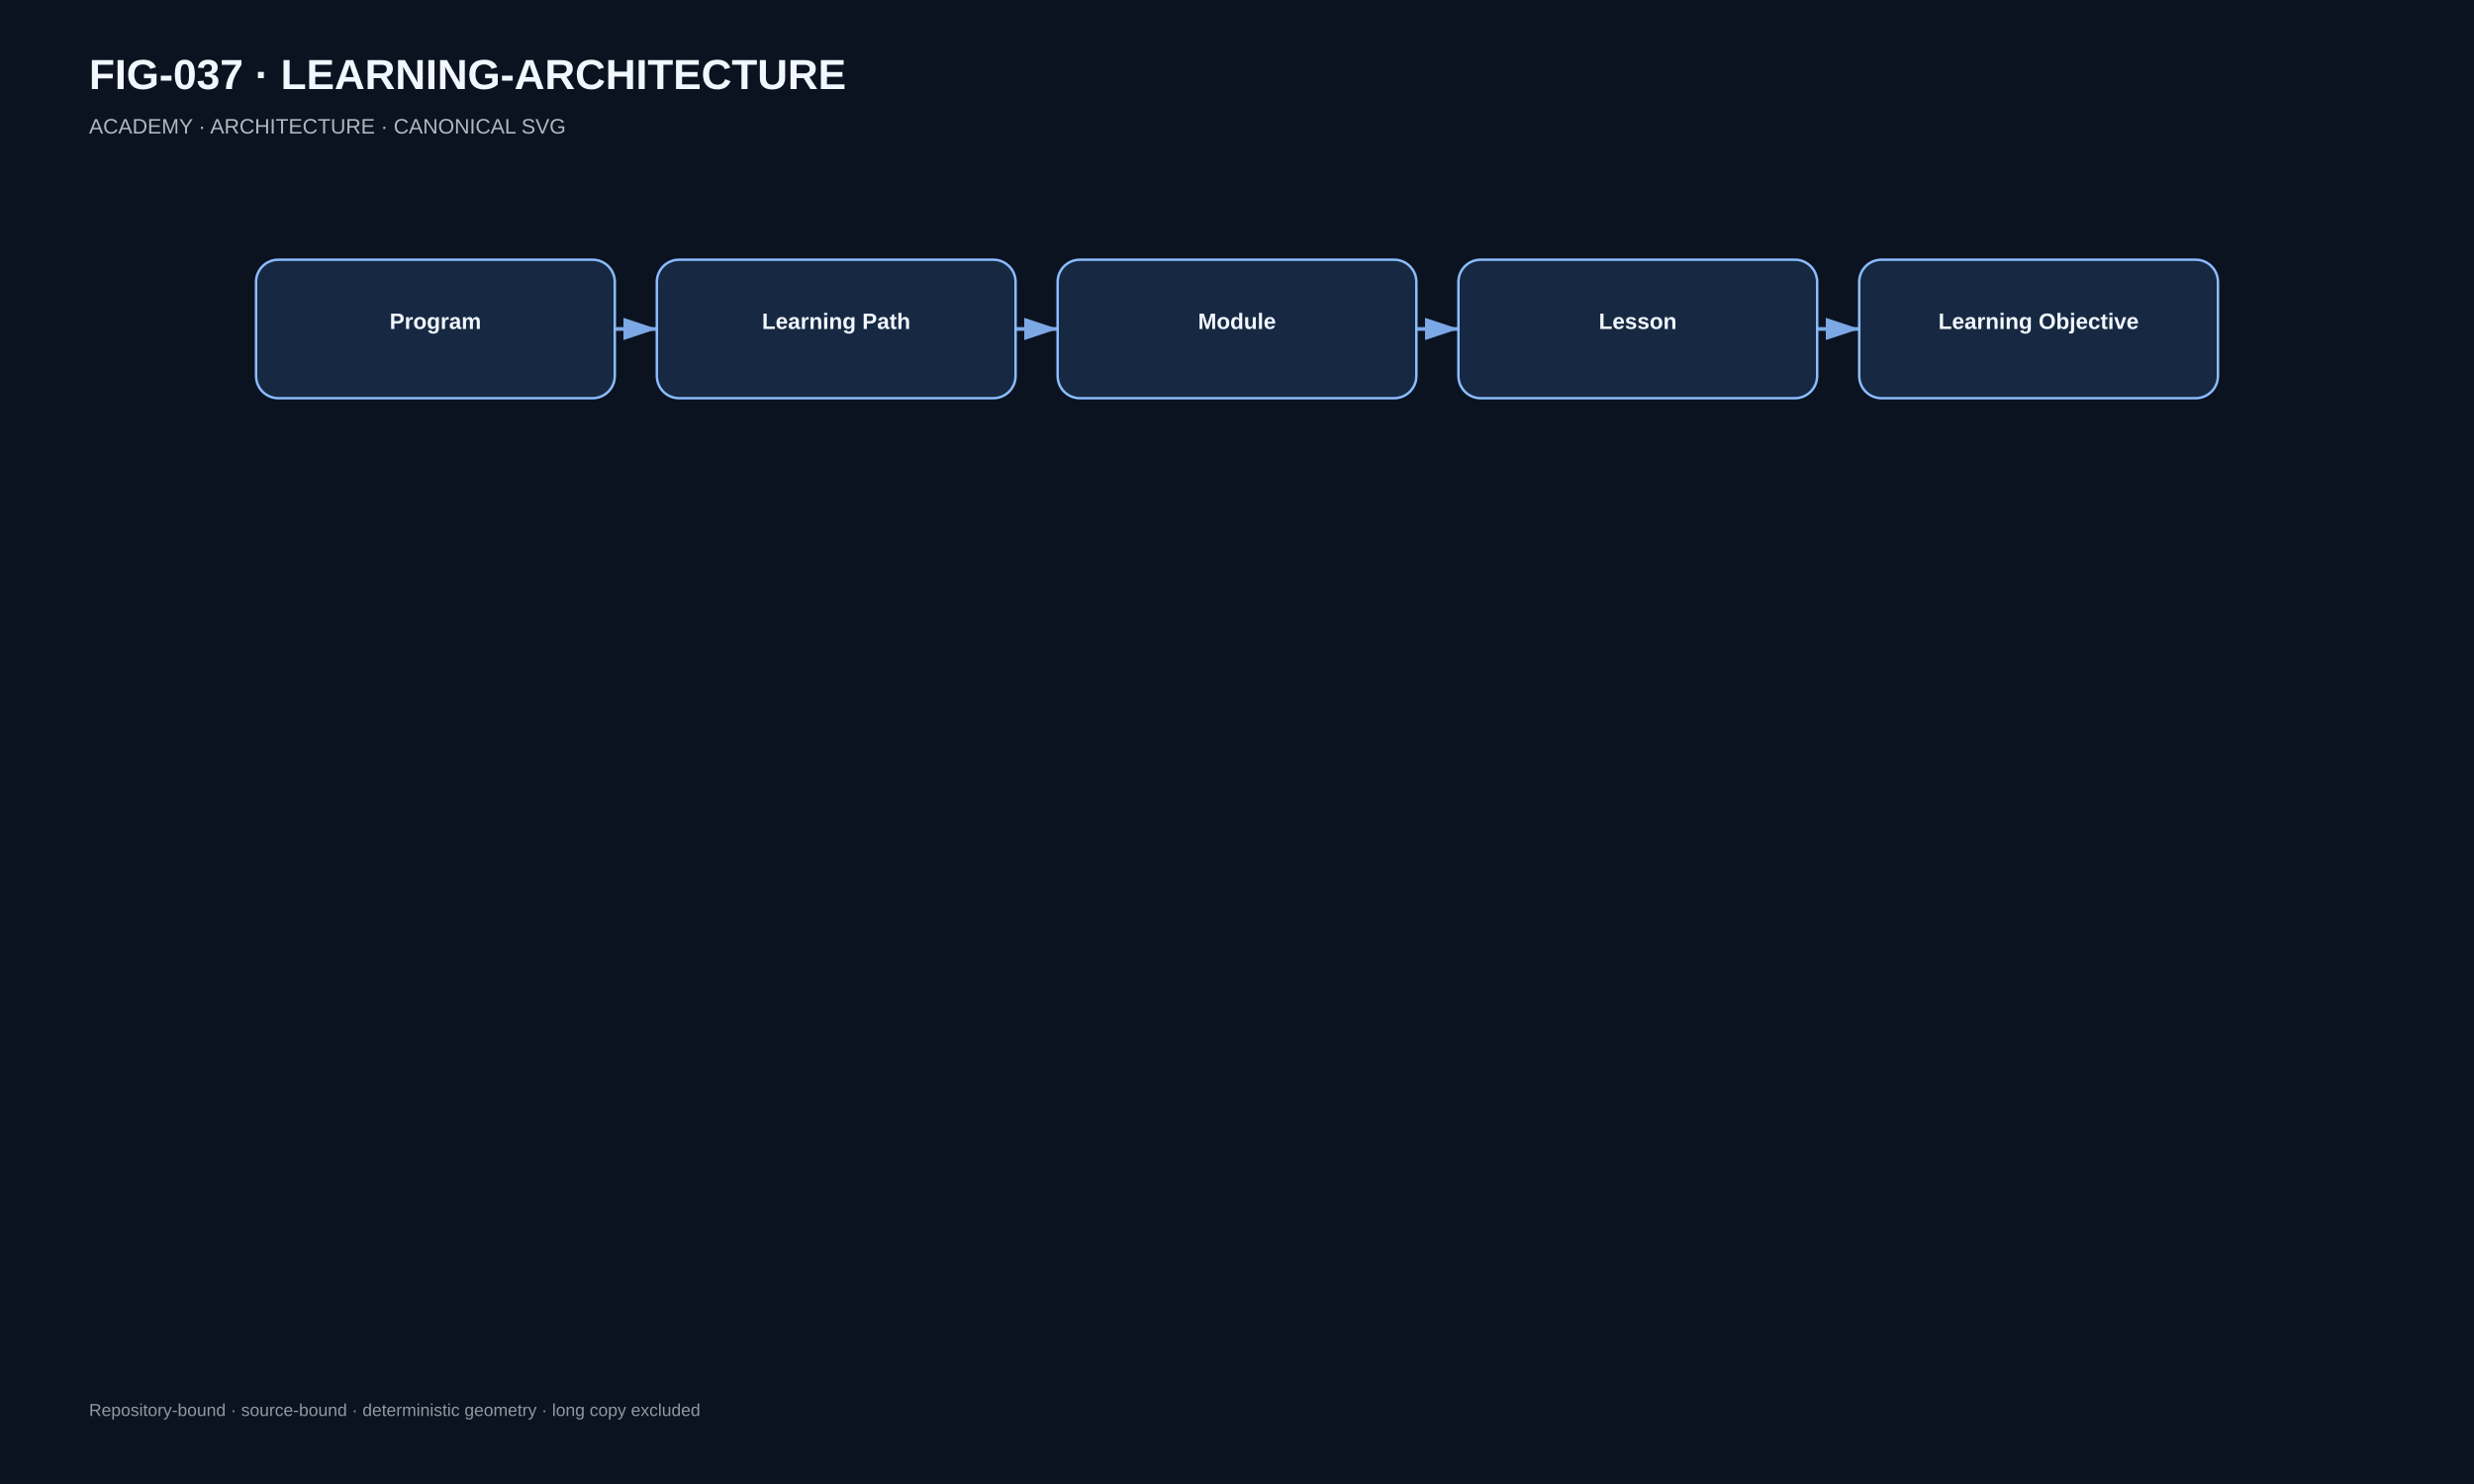
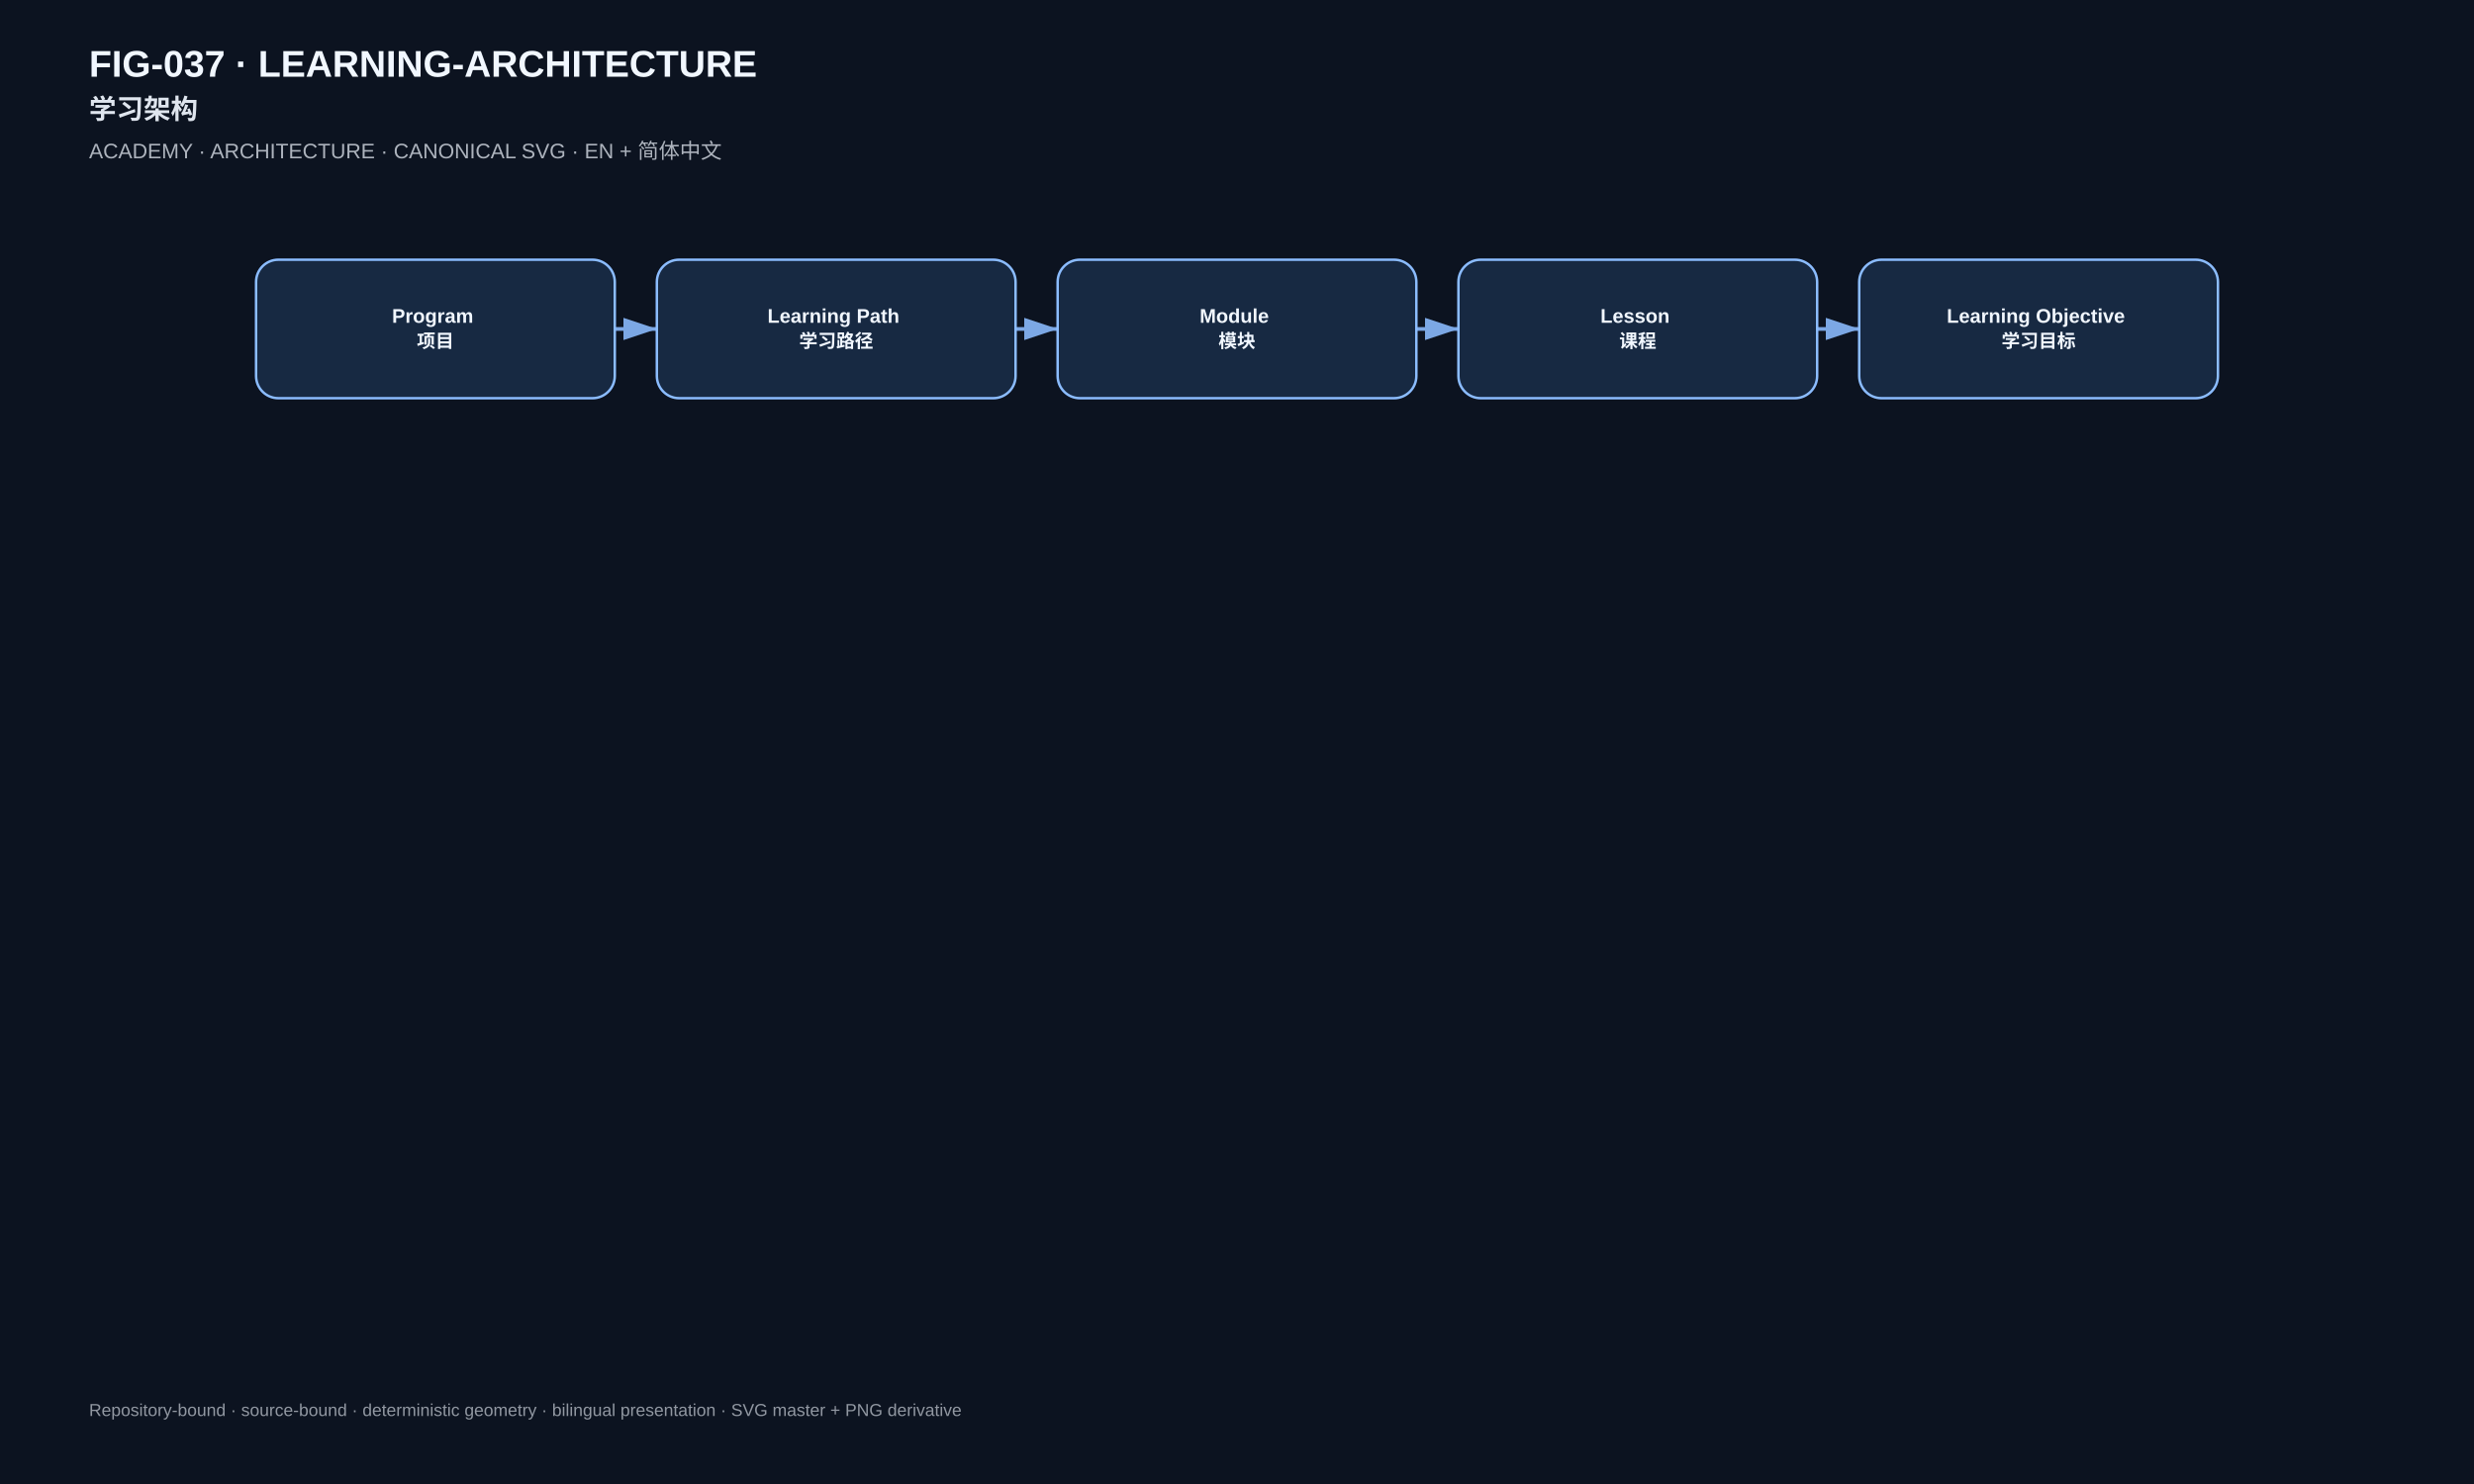
- <svg xmlns="http://www.w3.org/2000/svg" viewBox="0 0 2000 1200" width="2000" height="1200" data-figure-id="FIG-037" data-renderer-version="FIG-RENDERER-1.0.0" data-style-version="FIG-STYLE-1.0.0">
+ <svg xmlns="http://www.w3.org/2000/svg" viewBox="0 0 2000 1200" width="2000" height="1200" data-figure-id="FIG-037" data-renderer-version="FIG-RENDERER-1.1.0" data-style-version="FIG-STYLE-1.1.0" data-presentation-locales="en,zh-Hans">
  <defs>
    <marker id="arrow" markerWidth="10" markerHeight="10" refX="9" refY="3" orient="auto" markerUnits="strokeWidth">
      <path d="M0,0 L0,6 L9,3 z" fill="#8bbcff" />
    </marker>
  </defs>
  <rect width="100%" height="100%" fill="#0c1320" />
-   <text x="72" y="72" fill="#f1f7ff" font-family="Arial, Helvetica, sans-serif" font-size="34" font-weight="700">FIG-037 · LEARNING-ARCHITECTURE</text>
-   <text x="72" y="108" fill="#f1f7ff" opacity="0.72" font-family="Arial, Helvetica, sans-serif" font-size="17">ACADEMY · ARCHITECTURE · CANONICAL SVG</text>
+   <text x="72" y="62" fill="#f1f7ff" font-family="Arial, 'Noto Sans CJK SC', 'Microsoft YaHei', sans-serif" font-size="30" font-weight="700">FIG-037 · LEARNING-ARCHITECTURE</text>
+   <text x="72" y="96" fill="#f1f7ff" opacity="0.92" font-family="Arial, 'Noto Sans CJK SC', 'Microsoft YaHei', sans-serif" font-size="22" font-weight="600" data-localized-title="zh-Hans">学习架构</text>
+   <text x="72" y="128" fill="#f1f7ff" opacity="0.70" font-family="Arial, 'Noto Sans CJK SC', 'Microsoft YaHei', sans-serif" font-size="17">ACADEMY · ARCHITECTURE · CANONICAL SVG · EN + 简体中文</text>
  <g id="edge-FIG-037-E01" data-from="FIG-037-N01" data-to="FIG-037-N02" data-relation="CONTAINS">
    <path d="M 497 266 L 514 266 L 514 266 L 531 266" fill="none" stroke="#8bbcff" stroke-width="3" stroke-linejoin="round" marker-end="url(#arrow)" opacity="0.88" />
  </g>
  <g id="edge-FIG-037-E02" data-from="FIG-037-N02" data-to="FIG-037-N03" data-relation="CONTAINS">
    <path d="M 821 266 L 838 266 L 838 266 L 855 266" fill="none" stroke="#8bbcff" stroke-width="3" stroke-linejoin="round" marker-end="url(#arrow)" opacity="0.88" />
  </g>
  <g id="edge-FIG-037-E03" data-from="FIG-037-N03" data-to="FIG-037-N04" data-relation="CONTAINS">
    <path d="M 1145 266 L 1162 266 L 1162 266 L 1179 266" fill="none" stroke="#8bbcff" stroke-width="3" stroke-linejoin="round" marker-end="url(#arrow)" opacity="0.88" />
  </g>
  <g id="edge-FIG-037-E04" data-from="FIG-037-N04" data-to="FIG-037-N05" data-relation="CONTAINS">
    <path d="M 1469 266 L 1486 266 L 1486 266 L 1503 266" fill="none" stroke="#8bbcff" stroke-width="3" stroke-linejoin="round" marker-end="url(#arrow)" opacity="0.88" />
  </g>
-   <g id="node-FIG-037-N01" data-figure-node="FIG-037-N01" data-semantic-key="PROGRAM">
+   <g id="node-FIG-037-N01" data-figure-node="FIG-037-N01" data-semantic-key="PROGRAM" data-canonical-label="Program" data-localized-label="项目">
    <rect x="207" y="210" width="290" height="112" rx="18" fill="#172942" stroke="#8bbcff" stroke-width="2" />
-     <text x="352" y="266" text-anchor="middle" fill="#f1f7ff" font-family="Arial, Helvetica, sans-serif" font-size="18" font-weight="700">
+     <text x="352" y="261" text-anchor="middle" fill="#f1f7ff" font-family="Arial, 'Noto Sans CJK SC', 'Microsoft YaHei', sans-serif" font-size="16" font-weight="700">
      <tspan x="352" dy="0">Program</tspan>
+       <tspan x="352" dy="20" font-size="15" font-weight="600" opacity="0.86">项目</tspan>
    </text>
  </g>
-   <g id="node-FIG-037-N02" data-figure-node="FIG-037-N02" data-semantic-key="LEARNING_PATH">
+   <g id="node-FIG-037-N02" data-figure-node="FIG-037-N02" data-semantic-key="LEARNING_PATH" data-canonical-label="Learning Path" data-localized-label="学习路径">
    <rect x="531" y="210" width="290" height="112" rx="18" fill="#172942" stroke="#8bbcff" stroke-width="2" />
-     <text x="676" y="266" text-anchor="middle" fill="#f1f7ff" font-family="Arial, Helvetica, sans-serif" font-size="18" font-weight="700">
+     <text x="676" y="261" text-anchor="middle" fill="#f1f7ff" font-family="Arial, 'Noto Sans CJK SC', 'Microsoft YaHei', sans-serif" font-size="16" font-weight="700">
      <tspan x="676" dy="0">Learning Path</tspan>
+       <tspan x="676" dy="20" font-size="15" font-weight="600" opacity="0.86">学习路径</tspan>
    </text>
  </g>
-   <g id="node-FIG-037-N03" data-figure-node="FIG-037-N03" data-semantic-key="MODULE">
+   <g id="node-FIG-037-N03" data-figure-node="FIG-037-N03" data-semantic-key="MODULE" data-canonical-label="Module" data-localized-label="模块">
    <rect x="855" y="210" width="290" height="112" rx="18" fill="#172942" stroke="#8bbcff" stroke-width="2" />
-     <text x="1000" y="266" text-anchor="middle" fill="#f1f7ff" font-family="Arial, Helvetica, sans-serif" font-size="18" font-weight="700">
+     <text x="1000" y="261" text-anchor="middle" fill="#f1f7ff" font-family="Arial, 'Noto Sans CJK SC', 'Microsoft YaHei', sans-serif" font-size="16" font-weight="700">
      <tspan x="1000" dy="0">Module</tspan>
+       <tspan x="1000" dy="20" font-size="15" font-weight="600" opacity="0.86">模块</tspan>
    </text>
  </g>
-   <g id="node-FIG-037-N04" data-figure-node="FIG-037-N04" data-semantic-key="LESSON">
+   <g id="node-FIG-037-N04" data-figure-node="FIG-037-N04" data-semantic-key="LESSON" data-canonical-label="Lesson" data-localized-label="课程">
    <rect x="1179" y="210" width="290" height="112" rx="18" fill="#172942" stroke="#8bbcff" stroke-width="2" />
-     <text x="1324" y="266" text-anchor="middle" fill="#f1f7ff" font-family="Arial, Helvetica, sans-serif" font-size="18" font-weight="700">
+     <text x="1324" y="261" text-anchor="middle" fill="#f1f7ff" font-family="Arial, 'Noto Sans CJK SC', 'Microsoft YaHei', sans-serif" font-size="16" font-weight="700">
      <tspan x="1324" dy="0">Lesson</tspan>
+       <tspan x="1324" dy="20" font-size="15" font-weight="600" opacity="0.86">课程</tspan>
    </text>
  </g>
-   <g id="node-FIG-037-N05" data-figure-node="FIG-037-N05" data-semantic-key="OBJECTIVE">
+   <g id="node-FIG-037-N05" data-figure-node="FIG-037-N05" data-semantic-key="OBJECTIVE" data-canonical-label="Learning Objective" data-localized-label="学习目标">
    <rect x="1503" y="210" width="290" height="112" rx="18" fill="#172942" stroke="#8bbcff" stroke-width="2" />
-     <text x="1648" y="266" text-anchor="middle" fill="#f1f7ff" font-family="Arial, Helvetica, sans-serif" font-size="18" font-weight="700">
+     <text x="1648" y="261" text-anchor="middle" fill="#f1f7ff" font-family="Arial, 'Noto Sans CJK SC', 'Microsoft YaHei', sans-serif" font-size="16" font-weight="700">
      <tspan x="1648" dy="0">Learning Objective</tspan>
+       <tspan x="1648" dy="20" font-size="15" font-weight="600" opacity="0.86">学习目标</tspan>
    </text>
  </g>
-   <text x="72" y="1145" fill="#f1f7ff" opacity="0.58" font-family="Arial, Helvetica, sans-serif" font-size="14">Repository-bound · source-bound · deterministic geometry · long copy excluded</text>
+   <text x="72" y="1145" fill="#f1f7ff" opacity="0.58" font-family="Arial, 'Noto Sans CJK SC', 'Microsoft YaHei', sans-serif" font-size="14">Repository-bound · source-bound · deterministic geometry · bilingual presentation · SVG master + PNG derivative</text>
</svg>
